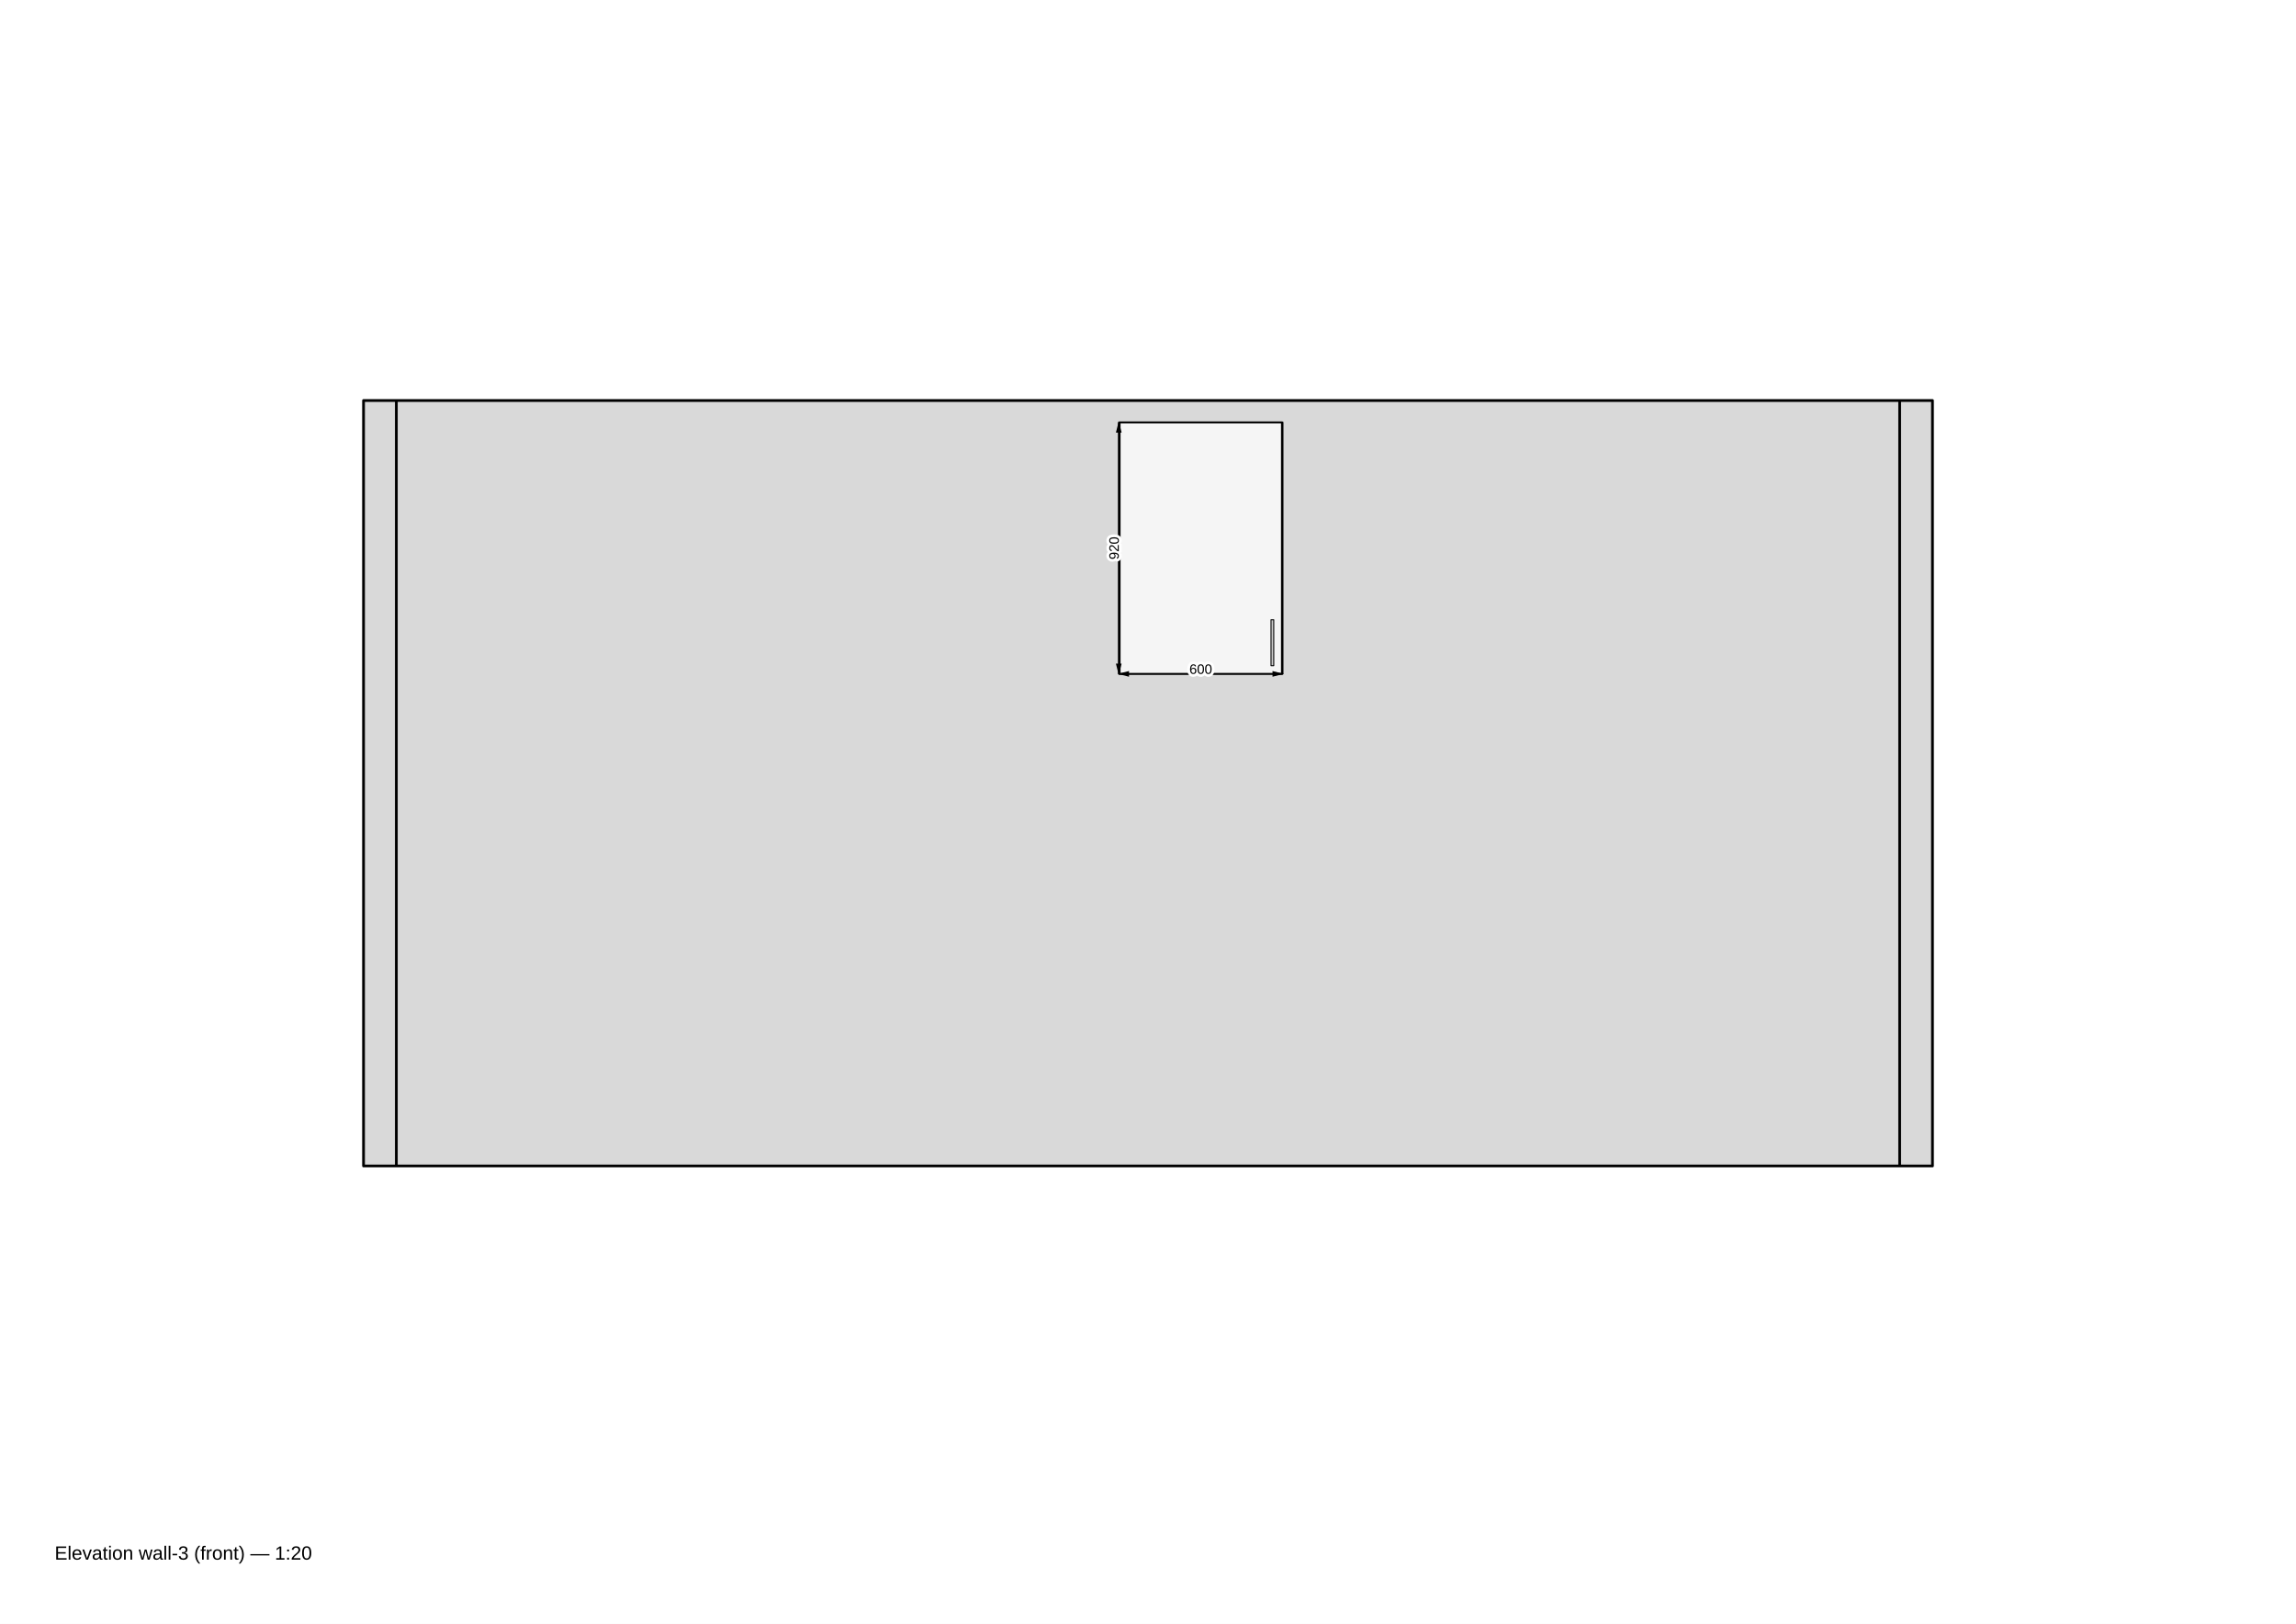
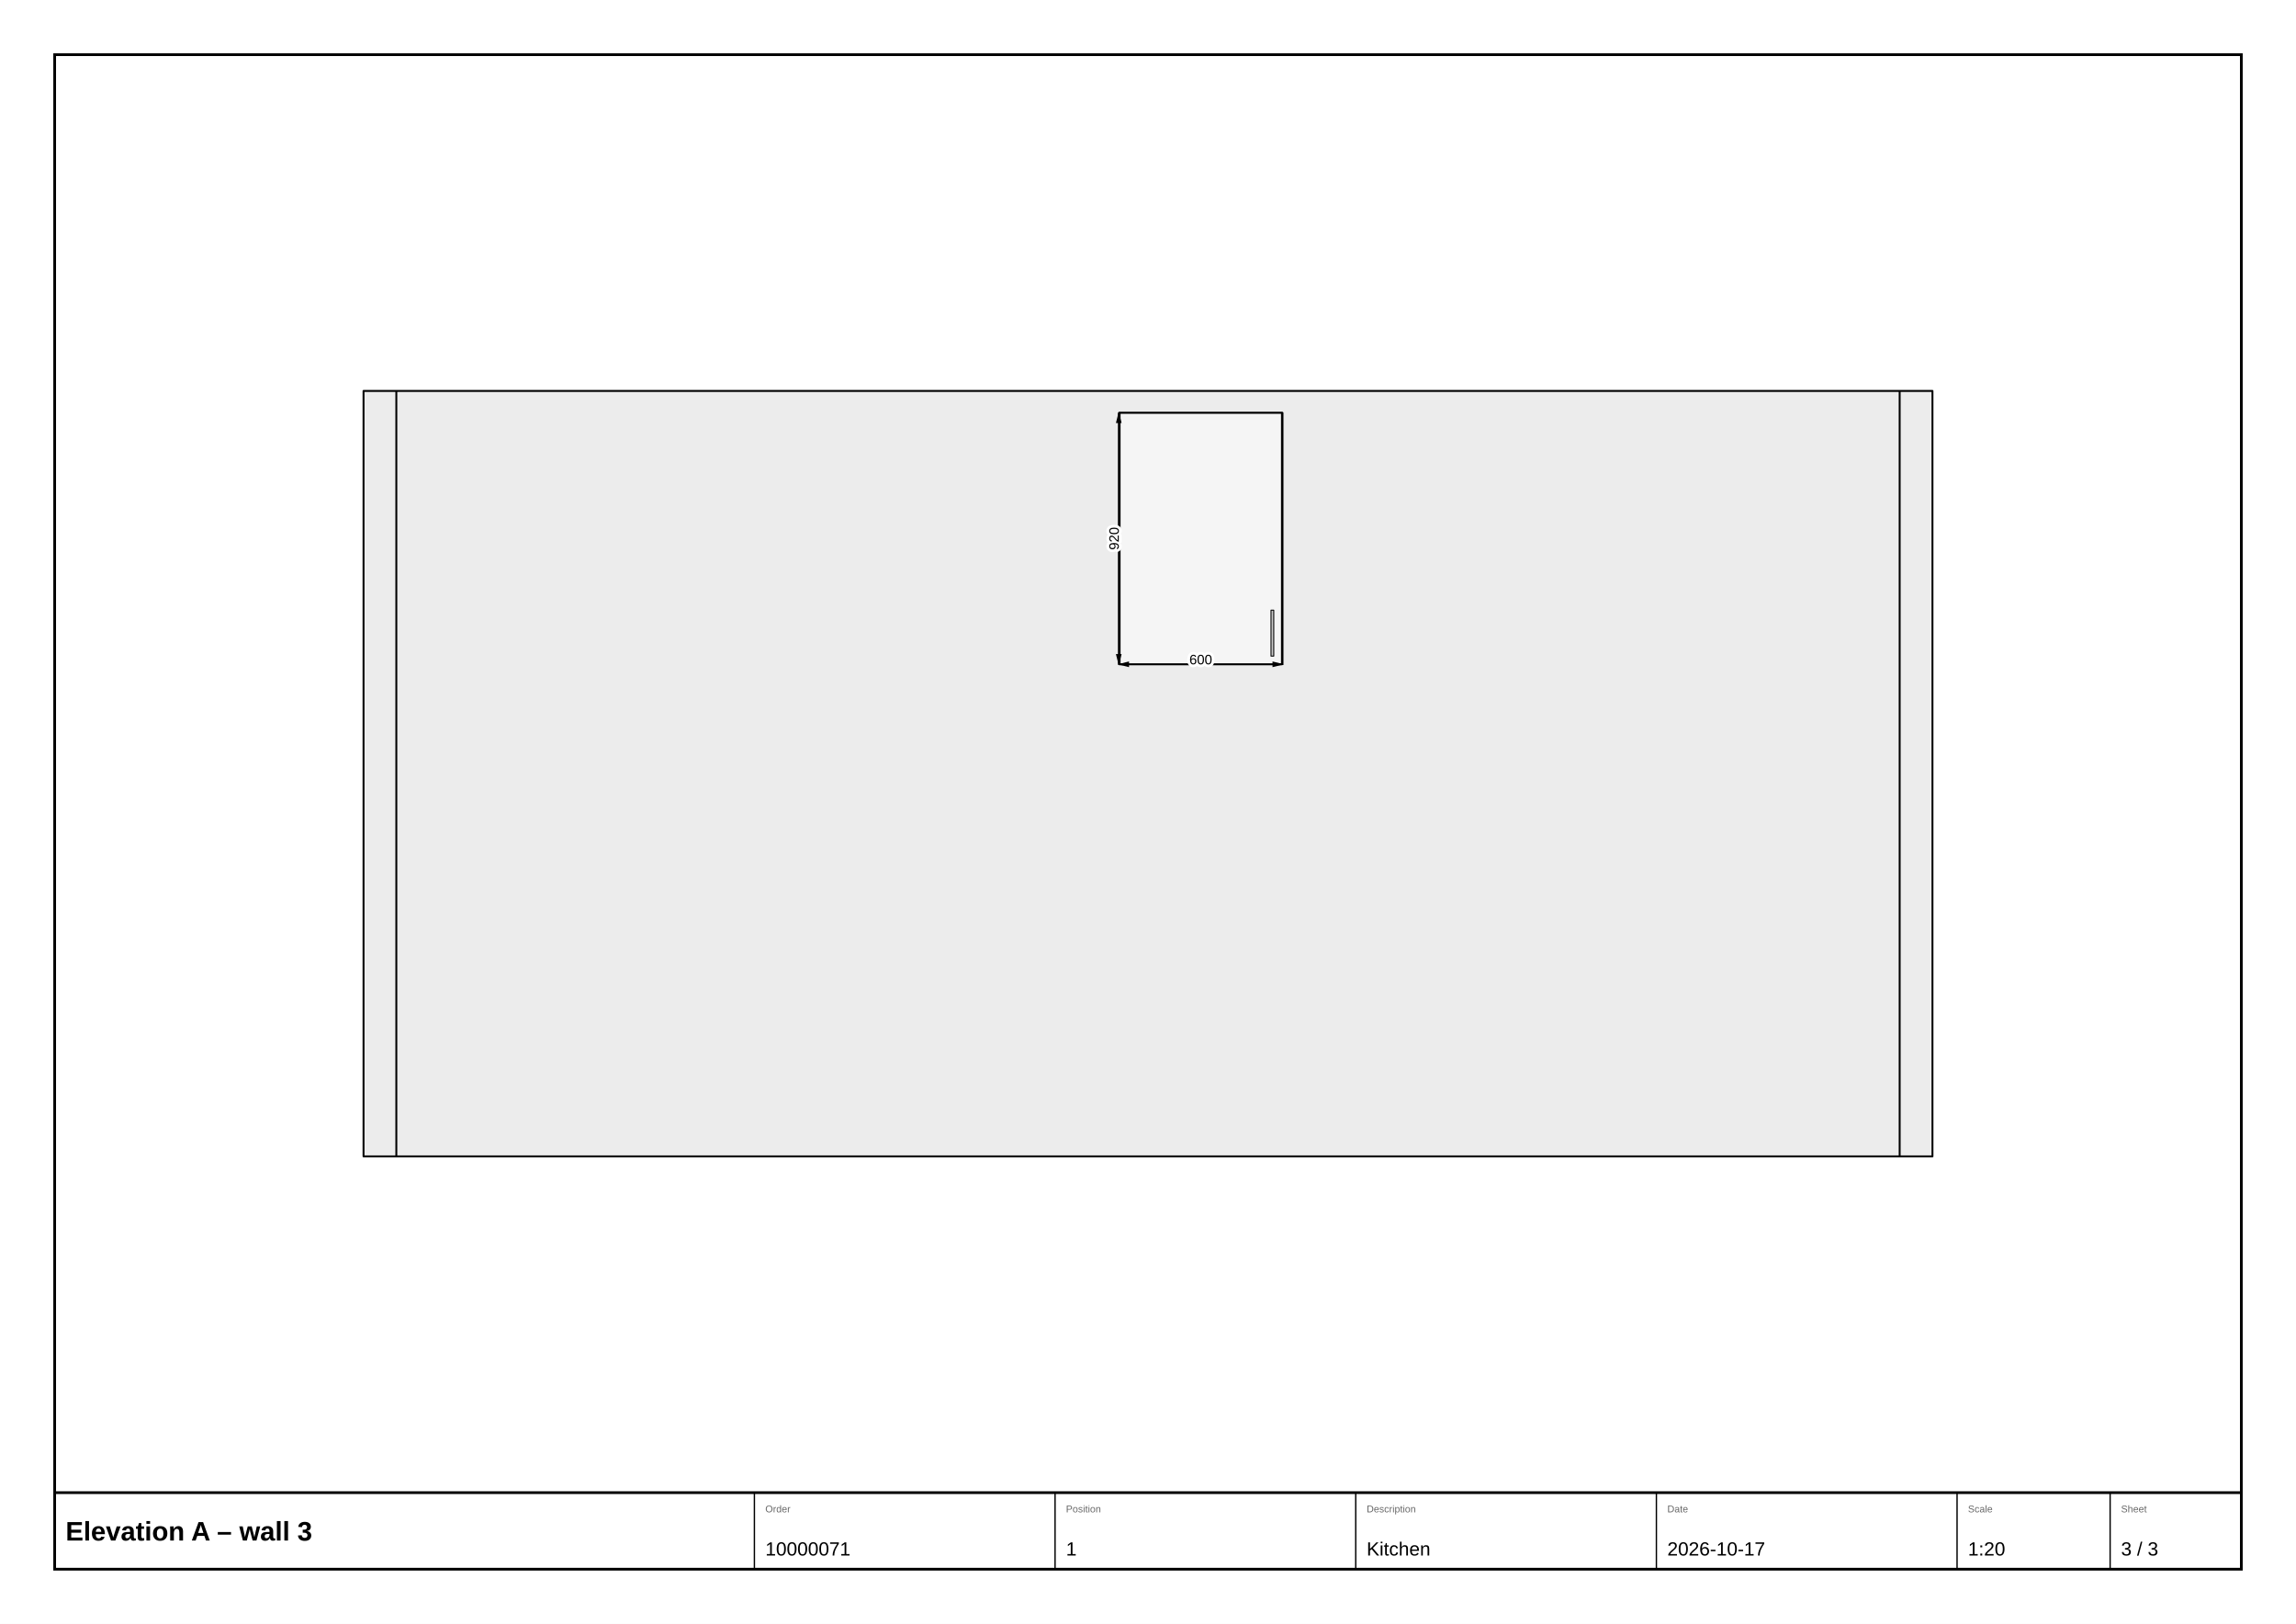
- <svg xmlns="http://www.w3.org/2000/svg" width="420mm" height="297mm" viewBox="-2135.0 -4265.0 8400.0 5940.0">
-   <rect x="-2135.0" y="-4265.0" width="8400.0" height="5940.0" fill="#ffffff" />
-   <g id="fills" fill-rule="evenodd">
-     <path d="M4815.0 0.0L-685.0 0.0L-685.0 -2800.0L4815.0 -2800.0Z" fill="#d9d9d9" />
-     <path d="M-685.0 0.0L-805.0 0.0L-805.0 -2800.0L-685.0 -2800.0Z" fill="#d9d9d9" />
-     <path d="M4935.0 0.0L4815.0 0.0L4815.0 -2800.0L4935.0 -2800.0Z" fill="#d9d9d9" />
-     <path d="M1967.1 -1814.5L2549.1 -1814.5L2549.1 -2705.5L1967.1 -2705.5Z" fill="#ffffff" />
-     <path d="M1969.7 -2011.8L1990.4 -2011.8L1990.4 -2032.8L1969.7 -2032.8Z" fill="#c8c8c8" />
-     <path d="M2545.5 -2011.8L2524.8 -2011.8L2524.8 -2032.8L2545.5 -2032.8Z" fill="#c8c8c8" />
-     <path d="M1969.7 -2236.0L1990.4 -2236.0L1990.4 -2257.0L1969.7 -2257.0Z" fill="#c8c8c8" />
-     <path d="M2545.5 -2236.0L2524.8 -2236.0L2524.8 -2257.0L2545.5 -2257.0Z" fill="#c8c8c8" />
-     <path d="M1969.7 -2460.3L1990.4 -2460.3L1990.4 -2481.3L1969.7 -2481.3Z" fill="#c8c8c8" />
-     <path d="M2545.5 -2460.3L2524.8 -2460.3L2524.8 -2481.3L2545.5 -2481.3Z" fill="#c8c8c8" />
-     <path d="M1969.7 -2011.8L1990.4 -2011.8L1990.4 -2032.8L1969.7 -2032.8Z" fill="#c8c8c8" />
-     <path d="M2545.5 -2011.8L2524.8 -2011.8L2524.8 -2032.8L2545.5 -2032.8Z" fill="#c8c8c8" />
-     <path d="M1969.7 -2236.0L1990.4 -2236.0L1990.4 -2257.0L1969.7 -2257.0Z" fill="#c8c8c8" />
-     <path d="M2545.5 -2236.0L2524.8 -2236.0L2524.8 -2257.0L2545.5 -2257.0Z" fill="#c8c8c8" />
-     <path d="M1969.7 -2460.3L1990.4 -2460.3L1990.4 -2481.3L1969.7 -2481.3Z" fill="#c8c8c8" />
-     <path d="M2545.5 -2460.3L2524.8 -2460.3L2524.8 -2481.3L2545.5 -2481.3Z" fill="#c8c8c8" />
-     <path d="M1977.1 -1800.5L2539.1 -1800.5L2539.1 -1819.5L1977.1 -1819.5Z" fill="#ffffff" />
-     <path d="M1977.1 -2700.5L2539.1 -2700.5L2539.1 -2719.5L1977.1 -2719.5Z" fill="#ffffff" />
-     <path d="M1958.1 -1800.0L1977.1 -1800.0L1977.1 -2720.0L1958.1 -2720.0Z" fill="#ffffff" />
-     <path d="M2539.1 -1800.0L2558.1 -1800.0L2558.1 -2720.0L2539.1 -2720.0Z" fill="#ffffff" />
-     <path d="M1977.6 -2027.8L2538.6 -2027.8L2538.6 -2043.8L1977.6 -2043.8Z" fill="#ffffff" />
-     <path d="M1977.6 -2252.0L2538.6 -2252.0L2538.6 -2268.0L1977.6 -2268.0Z" fill="#ffffff" />
-     <path d="M1977.6 -2476.3L2538.6 -2476.3L2538.6 -2492.3L1977.6 -2492.3Z" fill="#ffffff" />
-     <path d="M1961.1 -1800.0L2555.1 -1800.0L2555.1 -2720.0L1961.1 -2720.0Z" fill="#f5f5f5" />
-     <path d="M2515.1 -1998.0L2515.1 -1830.0L2525.1 -1830.0L2525.1 -1998.0Z" fill="#c8c8c8" />
-   </g>
-   <g id="hidden-lines" fill="none" stroke="#000000" stroke-linecap="round" />
-   <g id="lines" fill="none" stroke="#000000" stroke-linecap="round" stroke-linejoin="round">
-     <path class="wall" stroke-width="10.0" d="M-805.0 0.0L4935.0 0.0M-805.0 -2800.0L4935.0 -2800.0M4815.0 0.0L4815.0 -2800.0M-685.0 0.0L-685.0 -2800.0M-805.0 0.0L-805.0 -2800.0M4935.0 0.0L4935.0 -2800.0" />
-     <path class="front" stroke-width="7.0" d="M1961.1 -1800.0L2555.1 -1800.0M1961.1 -2720.0L2555.1 -2720.0M1961.1 -1800.0L1961.1 -2720.0M2555.1 -1800.0L2555.1 -2720.0" />
-     <path class="carcass" stroke-width="5.0" d="M1958.1 -1800.0L1961.1 -1800.0M2555.1 -1800.0L2558.1 -1800.0M1958.1 -1800.0L1958.1 -2720.0M1958.1 -2720.0L1961.1 -2720.0M2555.1 -2720.0L2558.1 -2720.0M2558.1 -1800.0L2558.1 -2720.0" />
-     <path class="hardware" stroke-width="3.6" d="M2515.1 -1830.0L2515.1 -1998.0M2515.1 -1998.0L2525.1 -1998.0M2515.1 -1830.0L2525.1 -1830.0M2525.1 -1830.0L2525.1 -1998.0" />
-   </g>
-   <g id="annotations">
-     <g transform="translate(-805 -2800) scale(2.083333)">
+ <svg xmlns="http://www.w3.org/2000/svg" width="420mm" height="297mm" viewBox="0 0 420 297" font-family="Arial, Helvetica, sans-serif">
+   <rect width="420" height="297" fill="#ffffff" />
+   <g class="view" transform="translate(62.333 67.333) scale(0.05) translate(888.33 2883.33)">
+     <g class="fills" fill-rule="evenodd">
+       <path d="M4815.0 0.0L-685.0 0.0L-685.0 -2800.0L4815.0 -2800.0Z" fill="#ececec" />
+       <path d="M-685.0 0.0L-805.0 0.0L-805.0 -2800.0L-685.0 -2800.0Z" fill="#ececec" />
+       <path d="M4935.0 0.0L4815.0 0.0L4815.0 -2800.0L4935.0 -2800.0Z" fill="#ececec" />
+       <path d="M1967.1 -1814.5L2549.1 -1814.5L2549.1 -2705.5L1967.1 -2705.5Z" fill="#ffffff" />
+       <path d="M1969.7 -2011.8L1990.4 -2011.8L1990.4 -2032.8L1969.7 -2032.8Z" fill="#c8c8c8" />
+       <path d="M2545.5 -2011.8L2524.8 -2011.8L2524.8 -2032.8L2545.5 -2032.8Z" fill="#c8c8c8" />
+       <path d="M1969.7 -2236.0L1990.4 -2236.0L1990.4 -2257.0L1969.7 -2257.0Z" fill="#c8c8c8" />
+       <path d="M2545.5 -2236.0L2524.8 -2236.0L2524.8 -2257.0L2545.5 -2257.0Z" fill="#c8c8c8" />
+       <path d="M1969.7 -2460.3L1990.4 -2460.3L1990.4 -2481.3L1969.7 -2481.3Z" fill="#c8c8c8" />
+       <path d="M2545.5 -2460.3L2524.8 -2460.3L2524.8 -2481.3L2545.5 -2481.3Z" fill="#c8c8c8" />
+       <path d="M1969.7 -2011.8L1990.4 -2011.8L1990.4 -2032.8L1969.7 -2032.8Z" fill="#c8c8c8" />
+       <path d="M2545.5 -2011.8L2524.8 -2011.8L2524.8 -2032.8L2545.5 -2032.8Z" fill="#c8c8c8" />
+       <path d="M1969.7 -2236.0L1990.4 -2236.0L1990.4 -2257.0L1969.7 -2257.0Z" fill="#c8c8c8" />
+       <path d="M2545.5 -2236.0L2524.8 -2236.0L2524.8 -2257.0L2545.5 -2257.0Z" fill="#c8c8c8" />
+       <path d="M1969.7 -2460.3L1990.4 -2460.3L1990.4 -2481.3L1969.7 -2481.3Z" fill="#c8c8c8" />
+       <path d="M2545.5 -2460.3L2524.8 -2460.3L2524.8 -2481.3L2545.5 -2481.3Z" fill="#c8c8c8" />
+       <path d="M1977.1 -1800.5L2539.1 -1800.5L2539.1 -1819.5L1977.1 -1819.5Z" fill="#ffffff" />
+       <path d="M1977.1 -2700.5L2539.1 -2700.5L2539.1 -2719.5L1977.1 -2719.5Z" fill="#ffffff" />
+       <path d="M1958.1 -1800.0L1977.1 -1800.0L1977.1 -2720.0L1958.1 -2720.0Z" fill="#ffffff" />
+       <path d="M2539.1 -1800.0L2558.1 -1800.0L2558.1 -2720.0L2539.1 -2720.0Z" fill="#ffffff" />
+       <path d="M1977.6 -2027.8L2538.6 -2027.8L2538.6 -2043.8L1977.6 -2043.8Z" fill="#ffffff" />
+       <path d="M1977.6 -2252.0L2538.6 -2252.0L2538.6 -2268.0L1977.6 -2268.0Z" fill="#ffffff" />
+       <path d="M1977.6 -2476.3L2538.6 -2476.3L2538.6 -2492.3L1977.6 -2492.3Z" fill="#ffffff" />
+       <path d="M1961.1 -1800.0L2555.1 -1800.0L2555.1 -2720.0L1961.1 -2720.0Z" fill="#f5f5f5" />
+       <path d="M2515.1 -1998.0L2515.1 -1830.0L2525.1 -1830.0L2525.1 -1998.0Z" fill="#c8c8c8" />
+     </g>
+     <g class="hidden-lines" fill="none" stroke="#000000" stroke-linecap="round" />
+     <g class="lines" fill="none" stroke="#000000" stroke-linecap="round" stroke-linejoin="round">
+       <path class="wall-elevation" stroke-width="7.0" d="M-805.0 0.0L4935.0 0.0M-805.0 -2800.0L4935.0 -2800.0M4815.0 0.0L4815.0 -2800.0M-685.0 0.0L-685.0 -2800.0M-805.0 0.0L-805.0 -2800.0M4935.0 0.0L4935.0 -2800.0" />
+       <path class="front" stroke-width="7.0" d="M1961.1 -1800.0L2555.1 -1800.0M1961.1 -2720.0L2555.1 -2720.0M1961.1 -1800.0L1961.1 -2720.0M2555.1 -1800.0L2555.1 -2720.0" />
+       <path class="carcass" stroke-width="5.0" d="M1958.1 -1800.0L1961.1 -1800.0M2555.1 -1800.0L2558.1 -1800.0M1958.1 -1800.0L1958.1 -2720.0M1958.1 -2720.0L1961.1 -2720.0M2555.1 -2720.0L2558.1 -2720.0M2558.1 -1800.0L2558.1 -2720.0" />
+       <path class="hardware" stroke-width="3.6" d="M2515.1 -1830.0L2515.1 -1998.0M2515.1 -1998.0L2525.1 -1998.0M2515.1 -1830.0L2525.1 -1830.0M2525.1 -1830.0L2525.1 -1998.0" />
+     </g>
+     <g class="annotations" transform="translate(-805 -2800) scale(2.083333)">
      <g>
        <defs>
          <marker markerWidth="20" markerHeight="10" markerUnits="userSpaceOnUse" orient="auto-start-reverse" refY="5" viewBox="0 0 20 10" id="arrowStart" refX="18">
            <path d="M0,0 L0,10 L20,5 z" fill="context-stroke" />
          </marker>
          <marker markerWidth="20" markerHeight="10" markerUnits="userSpaceOnUse" orient="auto" refY="5" viewBox="0 0 20 10" id="arrowEnd" refX="18">
            <path d="M0,0 L0,10 L20,5 z" fill="context-stroke" />
          </marker>
          <marker markerWidth="20" markerHeight="10" markerUnits="userSpaceOnUse" orient="auto-start-reverse" refY="5" viewBox="0 0 20 10" id="arrowStartOpposite" refX="2">
            <path d="M0,0 L0,10 L20,5 z" fill="context-stroke" transform="translate(20, 0) scale(-1, 1)" />
          </marker>
          <marker markerWidth="20" markerHeight="10" markerUnits="userSpaceOnUse" orient="auto" refY="5" viewBox="0 0 20 10" id="arrowEndOpposite" refX="2">
            <path d="M0,0 L0,10 L20,5 z" fill="context-stroke" transform="translate(20, 0) scale(-1, 1)" />
          </marker>
        </defs>
        <path d="M 1326.27 38.4 L 1614.27 38.4 L 1614.27 38.4 L 1326.27 38.4 Z M 1326.27 38.4 L 1614.27 38.4 Z M 1614.27 38.4 L 1326.27 38.4 Z" fill="rgb(112, 112, 112)" stroke="#000000" stroke-width="2" />
        <g>
          <line x1="1326.27" y1="480" x2="1614.27" y2="480" stroke="black" stroke-width="2" marker-start="url(#arrowStart)" marker-end="url(#arrowEnd)" />
          <line x1="1326.27" y1="38.4" x2="1326.27" y2="480" stroke="black" stroke-width="2" marker-start="url(#arrowStart)" marker-end="url(#arrowEnd)" />
          <text x="1470.27" y="480" fill="black" font-size="24" font-family="Arial" stroke="white" stroke-width="10" paint-order="stroke" text-anchor="middle" stroke-linejoin="round" alignment-baseline="middle" transform="rotate(0, 1470.27, 480)">600</text>
          <text x="1326.27" y="259.2" fill="black" font-size="24" font-family="Arial" stroke="white" stroke-width="10" paint-order="stroke" text-anchor="middle" stroke-linejoin="round" alignment-baseline="middle" transform="rotate(270, 1326.27, 259.2)">920</text>
        </g>
      </g>
    </g>
  </g>
-   <text x="-1935.0" y="1440.0" font-family="Arial, Helvetica, sans-serif" font-size="70.0">Elevation wall-3 (front) — 1:20</text>
+   <g class="title-block" fill="none" stroke="#000000">
+     <rect x="10.00" y="10.00" width="400.00" height="277.00" stroke-width="0.5" />
+     <path d="M10.00 273.00h400.00" stroke-width="0.5" />
+     <path d="M138.00 273.00v14.00" stroke-width="0.25" />
+     <path d="M193.00 273.00v14.00" stroke-width="0.25" />
+     <path d="M248.00 273.00v14.00" stroke-width="0.25" />
+     <path d="M303.00 273.00v14.00" stroke-width="0.25" />
+     <path d="M358.00 273.00v14.00" stroke-width="0.25" />
+     <path d="M386.00 273.00v14.00" stroke-width="0.25" />
+   </g>
+   <g class="title-block-text" fill="#000000">
+     <g font-size="1.8" fill="#666666">
+       <text x="140.00" y="276.60">Order</text>
+       <text x="195.00" y="276.60">Position</text>
+       <text x="250.00" y="276.60">Description</text>
+       <text x="305.00" y="276.60">Date</text>
+       <text x="360.00" y="276.60">Scale</text>
+       <text x="388.00" y="276.60">Sheet</text>
+     </g>
+     <text x="12.00" y="281.76" font-size="4.90" font-weight="bold">Elevation A – wall 3</text>
+     <text x="140.00" y="284.50" font-size="3.50">10000071</text>
+     <text x="195.00" y="284.50" font-size="3.50">1</text>
+     <text x="250.00" y="284.50" font-size="3.50">Kitchen</text>
+     <text x="305.00" y="284.50" font-size="3.50">2026-10-17</text>
+     <text x="360.00" y="284.50" font-size="3.50">1:20</text>
+     <text x="388.00" y="284.50" font-size="3.50">3 / 3</text>
+   </g>
</svg>
